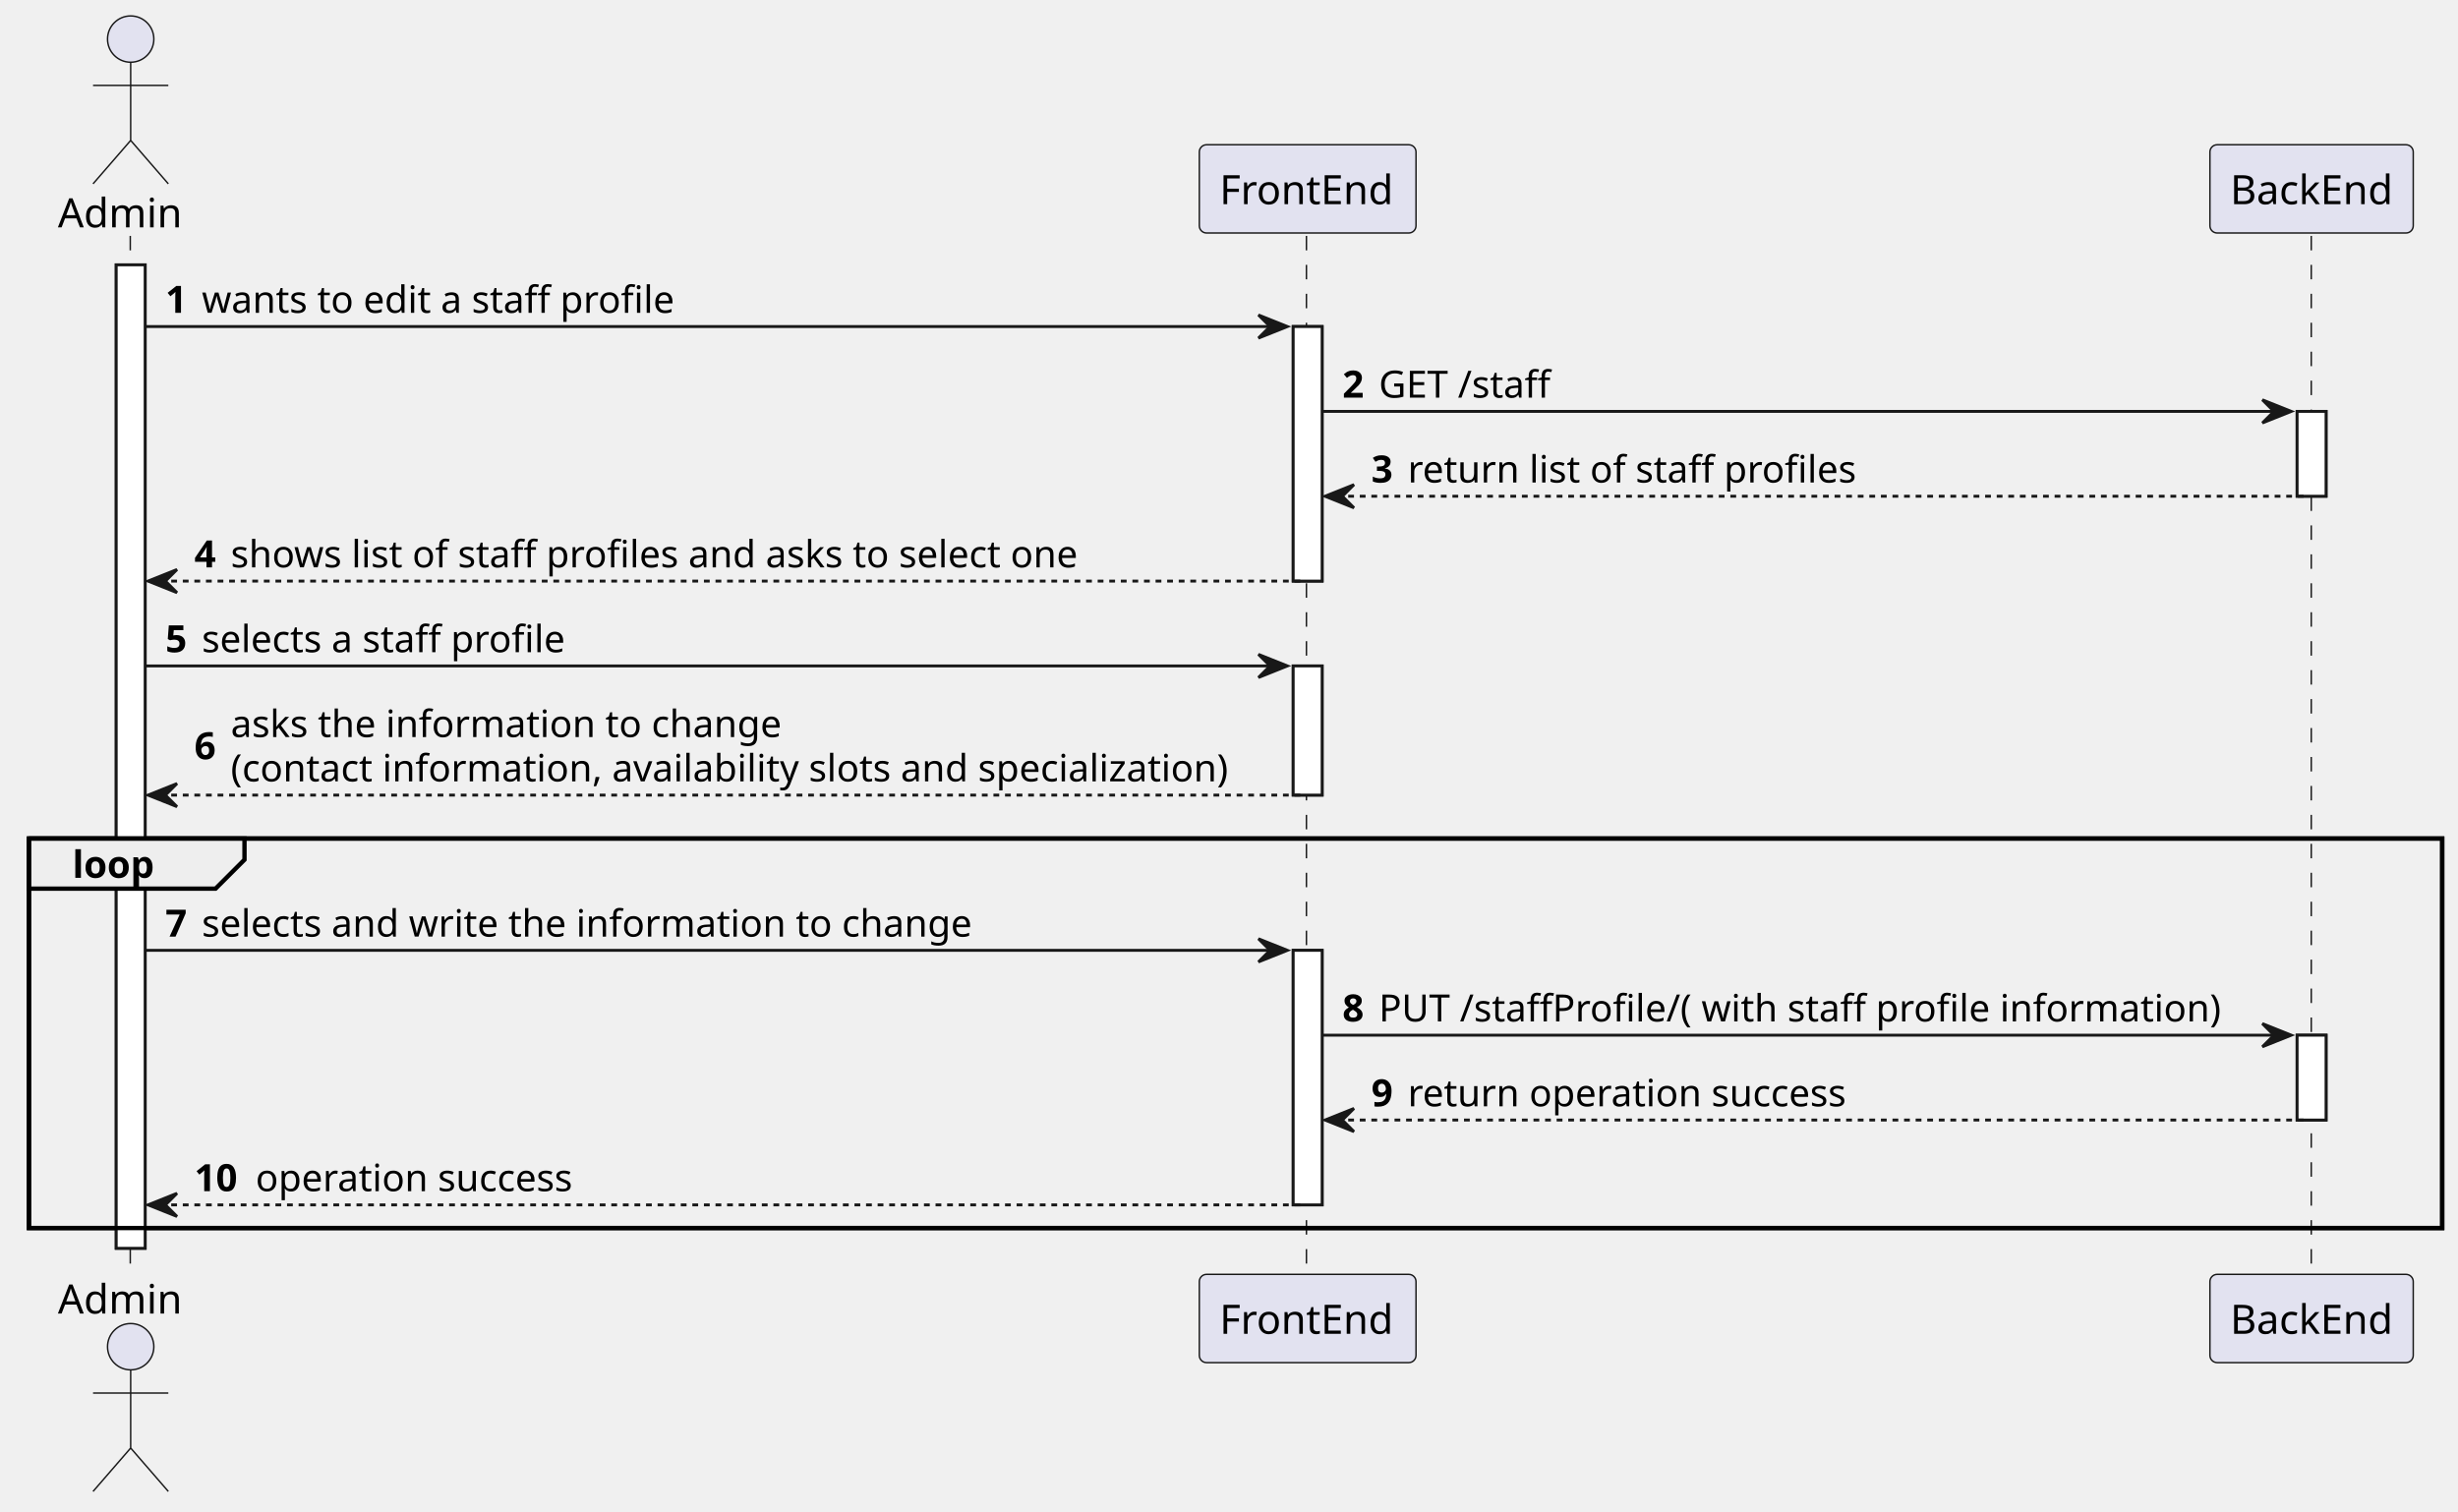
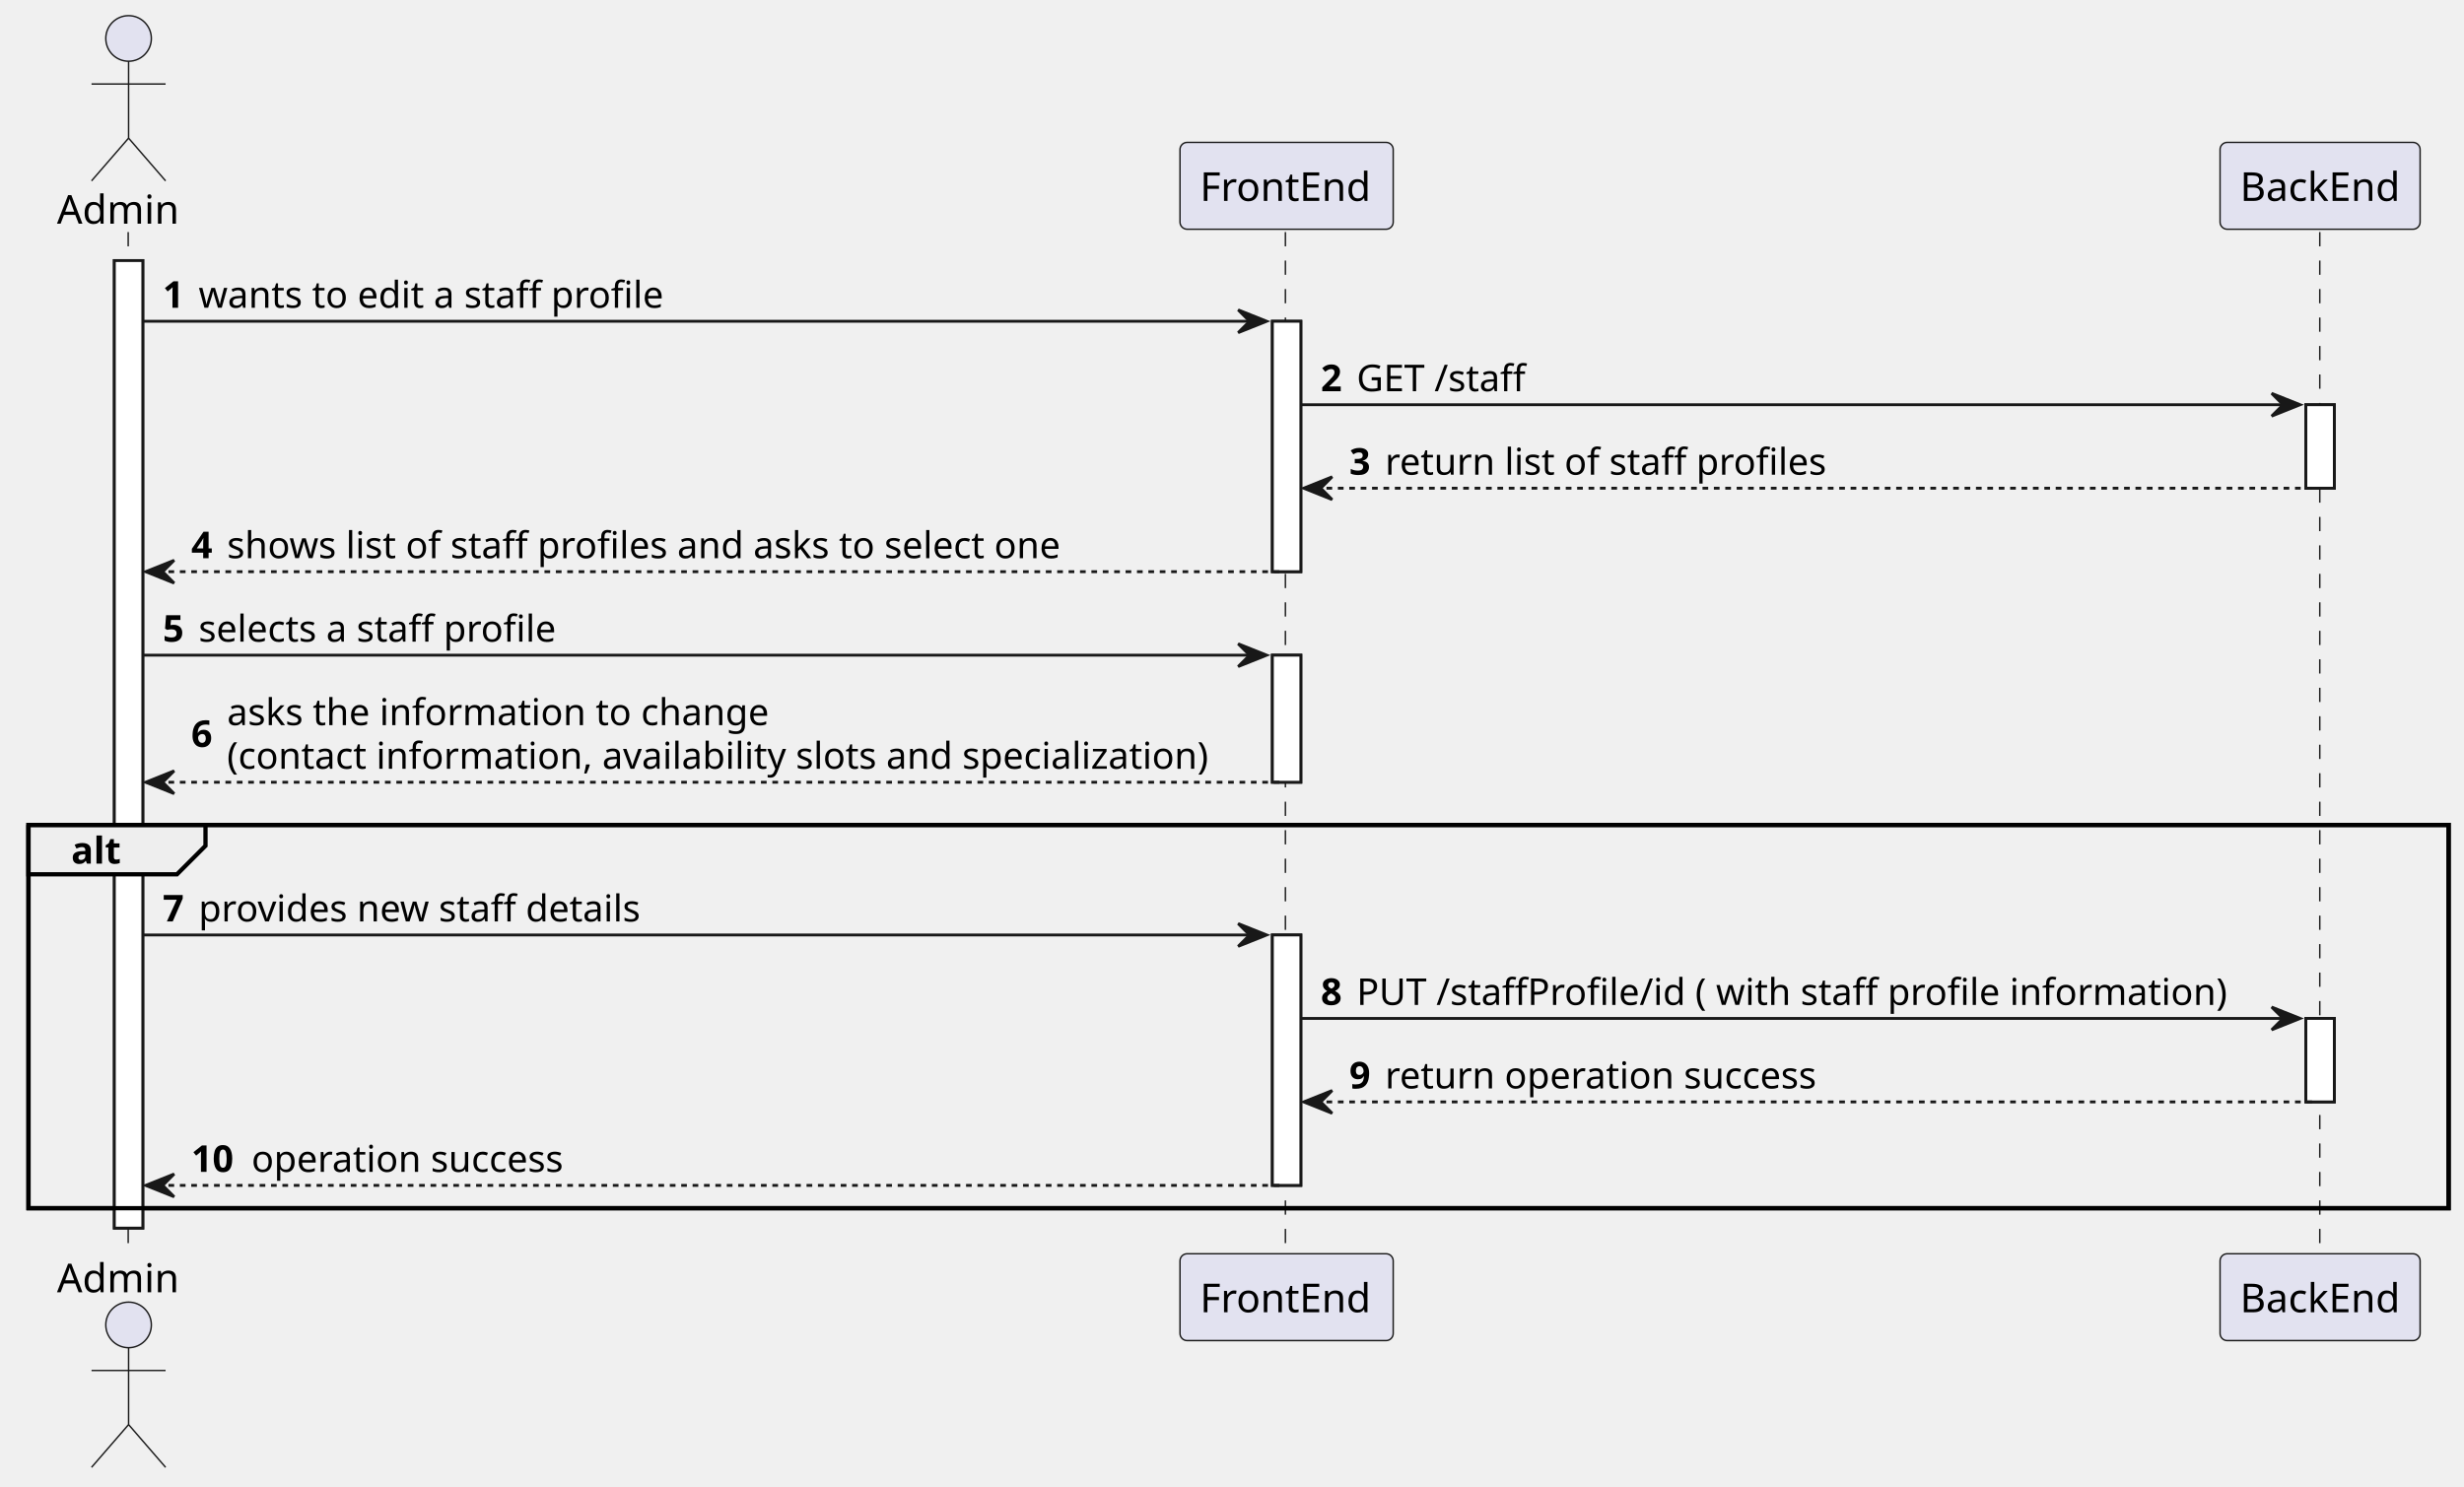
- <svg xmlns="http://www.w3.org/2000/svg" contentStyleType="text/css" height="522px" preserveAspectRatio="none" style="width:849px;height:522px;background:#FFFFFF;" version="1.1" viewBox="0 0 849 522" width="849px" zoomAndPan="magnify">
+ <svg xmlns="http://www.w3.org/2000/svg" contentStyleType="text/css" height="522px" preserveAspectRatio="none" style="width:865px;height:522px;background:#FFFFFF;" version="1.1" viewBox="0 0 865 522" width="865px" zoomAndPan="magnify">
  <defs />
  <g>
    <rect fill="#FFFFFF" height="339.727" style="stroke:#181818;stroke-width:1.0;" width="10" x="40.138" y="91.488" />
    <rect fill="#FFFFFF" height="87.932" style="stroke:#181818;stroke-width:1.0;" width="10" x="446.67" y="112.799" />
    <rect fill="#FFFFFF" height="44.621" style="stroke:#181818;stroke-width:1.0;" width="10" x="446.67" y="230.041" />
    <rect fill="#FFFFFF" height="87.932" style="stroke:#181818;stroke-width:1.0;" width="10" x="446.67" y="328.283" />
-     <rect fill="#FFFFFF" height="29.311" style="stroke:#181818;stroke-width:1.0;" width="10" x="793.429" y="142.109" />
-     <rect fill="#FFFFFF" height="29.311" style="stroke:#181818;stroke-width:1.0;" width="10" x="793.429" y="357.594" />
-     <rect fill="none" height="134.553" style="stroke:#000000;stroke-width:1.5;" width="833.542" x="10" y="289.662" />
+     <rect fill="#FFFFFF" height="29.311" style="stroke:#181818;stroke-width:1.0;" width="10" x="809.482" y="142.109" />
+     <rect fill="#FFFFFF" height="29.311" style="stroke:#181818;stroke-width:1.0;" width="10" x="809.482" y="357.594" />
+     <rect fill="none" height="134.553" style="stroke:#000000;stroke-width:1.5;" width="849.595" x="10" y="289.662" />
    <line style="stroke:#181818;stroke-width:0.5;stroke-dasharray:5.0,5.0;" x1="45" x2="45" y1="81.488" y2="441.215" />
    <line style="stroke:#181818;stroke-width:0.5;stroke-dasharray:5.0,5.0;" x1="451.247" x2="451.247" y1="81.488" y2="441.215" />
-     <line style="stroke:#181818;stroke-width:0.5;stroke-dasharray:5.0,5.0;" x1="798.316" x2="798.316" y1="81.488" y2="441.215" />
+     <line style="stroke:#181818;stroke-width:0.5;stroke-dasharray:5.0,5.0;" x1="814.369" x2="814.369" y1="81.488" y2="441.215" />
    <text fill="#000000" font-family="sans-serif" font-size="14" lengthAdjust="spacing" textLength="44.276" x="20" y="78.535">Admin</text>
    <ellipse cx="45.138" cy="13.5" fill="#E2E2F0" rx="8" ry="8" style="stroke:#181818;stroke-width:0.5;" />
    <path d="M45.138,21.5 L45.138,48.5 M32.138,29.5 L58.138,29.5 M45.138,48.5 L32.138,63.5 M45.138,48.5 L58.138,63.5 " fill="none" style="stroke:#181818;stroke-width:0.5;" />
    <text fill="#000000" font-family="sans-serif" font-size="14" lengthAdjust="spacing" textLength="44.276" x="20" y="453.75">Admin</text>
    <ellipse cx="45.138" cy="465.203" fill="#E2E2F0" rx="8" ry="8" style="stroke:#181818;stroke-width:0.5;" />
    <path d="M45.138,473.203 L45.138,500.203 M32.138,481.203 L58.138,481.203 M45.138,500.203 L32.138,515.203 M45.138,500.203 L58.138,515.203 " fill="none" style="stroke:#181818;stroke-width:0.5;" />
    <rect fill="#E2E2F0" height="30.488" rx="2.5" ry="2.5" style="stroke:#181818;stroke-width:0.5;" width="74.847" x="414.247" y="50" />
    <text fill="#000000" font-family="sans-serif" font-size="14" lengthAdjust="spacing" textLength="60.847" x="421.247" y="70.535">FrontEnd</text>
    <rect fill="#E2E2F0" height="30.488" rx="2.5" ry="2.5" style="stroke:#181818;stroke-width:0.5;" width="74.847" x="414.247" y="440.215" />
    <text fill="#000000" font-family="sans-serif" font-size="14" lengthAdjust="spacing" textLength="60.847" x="421.247" y="460.75">FrontEnd</text>
-     <rect fill="#E2E2F0" height="30.488" rx="2.5" ry="2.5" style="stroke:#181818;stroke-width:0.5;" width="70.226" x="763.316" y="50" />
-     <text fill="#000000" font-family="sans-serif" font-size="14" lengthAdjust="spacing" textLength="56.226" x="770.316" y="70.535">BackEnd</text>
-     <rect fill="#E2E2F0" height="30.488" rx="2.5" ry="2.5" style="stroke:#181818;stroke-width:0.5;" width="70.226" x="763.316" y="440.215" />
-     <text fill="#000000" font-family="sans-serif" font-size="14" lengthAdjust="spacing" textLength="56.226" x="770.316" y="460.75">BackEnd</text>
+     <rect fill="#E2E2F0" height="30.488" rx="2.5" ry="2.5" style="stroke:#181818;stroke-width:0.5;" width="70.226" x="779.369" y="50" />
+     <text fill="#000000" font-family="sans-serif" font-size="14" lengthAdjust="spacing" textLength="56.226" x="786.369" y="70.535">BackEnd</text>
+     <rect fill="#E2E2F0" height="30.488" rx="2.5" ry="2.5" style="stroke:#181818;stroke-width:0.5;" width="70.226" x="779.369" y="440.215" />
+     <text fill="#000000" font-family="sans-serif" font-size="14" lengthAdjust="spacing" textLength="56.226" x="786.369" y="460.75">BackEnd</text>
    <rect fill="#FFFFFF" height="339.727" style="stroke:#181818;stroke-width:1.0;" width="10" x="40.138" y="91.488" />
    <rect fill="#FFFFFF" height="87.932" style="stroke:#181818;stroke-width:1.0;" width="10" x="446.67" y="112.799" />
    <rect fill="#FFFFFF" height="44.621" style="stroke:#181818;stroke-width:1.0;" width="10" x="446.67" y="230.041" />
    <rect fill="#FFFFFF" height="87.932" style="stroke:#181818;stroke-width:1.0;" width="10" x="446.67" y="328.283" />
-     <rect fill="#FFFFFF" height="29.311" style="stroke:#181818;stroke-width:1.0;" width="10" x="793.429" y="142.109" />
-     <rect fill="#FFFFFF" height="29.311" style="stroke:#181818;stroke-width:1.0;" width="10" x="793.429" y="357.594" />
+     <rect fill="#FFFFFF" height="29.311" style="stroke:#181818;stroke-width:1.0;" width="10" x="809.482" y="142.109" />
+     <rect fill="#FFFFFF" height="29.311" style="stroke:#181818;stroke-width:1.0;" width="10" x="809.482" y="357.594" />
    <polygon fill="#181818" points="434.67,108.799,444.67,112.799,434.67,116.799,438.67,112.799" style="stroke:#181818;stroke-width:1.0;" />
    <line style="stroke:#181818;stroke-width:1.0;" x1="50.138" x2="440.67" y1="112.799" y2="112.799" />
    <text fill="#000000" font-family="sans-serif" font-size="13" font-weight="bold" lengthAdjust="spacing" textLength="8.576" x="57.138" y="108.057">1</text>
    <text fill="#000000" font-family="sans-serif" font-size="13" lengthAdjust="spacing" textLength="170.644" x="69.714" y="108.057">wants to edit a staff profile</text>
-     <polygon fill="#181818" points="781.429,138.109,791.429,142.109,781.429,146.109,785.429,142.109" style="stroke:#181818;stroke-width:1.0;" />
-     <line style="stroke:#181818;stroke-width:1.0;" x1="456.67" x2="787.429" y1="142.109" y2="142.109" />
+     <polygon fill="#181818" points="797.482,138.109,807.482,142.109,797.482,146.109,801.482,142.109" style="stroke:#181818;stroke-width:1.0;" />
+     <line style="stroke:#181818;stroke-width:1.0;" x1="456.67" x2="803.482" y1="142.109" y2="142.109" />
    <text fill="#000000" font-family="sans-serif" font-size="13" font-weight="bold" lengthAdjust="spacing" textLength="8.576" x="463.67" y="137.367">2</text>
    <text fill="#000000" font-family="sans-serif" font-size="13" lengthAdjust="spacing" textLength="63.819" x="476.246" y="137.367">GET /staff</text>
    <polygon fill="#181818" points="467.67,167.42,457.67,171.42,467.67,175.42,463.67,171.42" style="stroke:#181818;stroke-width:1.0;" />
-     <line style="stroke:#181818;stroke-width:1.0;stroke-dasharray:2.0,2.0;" x1="461.67" x2="797.429" y1="171.42" y2="171.42" />
+     <line style="stroke:#181818;stroke-width:1.0;stroke-dasharray:2.0,2.0;" x1="461.67" x2="813.482" y1="171.42" y2="171.42" />
    <text fill="#000000" font-family="sans-serif" font-size="13" font-weight="bold" lengthAdjust="spacing" textLength="8.576" x="473.67" y="166.678">3</text>
    <text fill="#000000" font-family="sans-serif" font-size="13" lengthAdjust="spacing" textLength="162.982" x="486.246" y="166.678">return list of staff profiles</text>
    <polygon fill="#181818" points="61.138,196.731,51.138,200.731,61.138,204.731,57.138,200.731" style="stroke:#181818;stroke-width:1.0;" />
    <line style="stroke:#181818;stroke-width:1.0;stroke-dasharray:2.0,2.0;" x1="55.138" x2="450.67" y1="200.731" y2="200.731" />
    <text fill="#000000" font-family="sans-serif" font-size="13" font-weight="bold" lengthAdjust="spacing" textLength="8.576" x="67.138" y="195.988">4</text>
    <text fill="#000000" font-family="sans-serif" font-size="13" lengthAdjust="spacing" textLength="307.988" x="79.714" y="195.988">shows list of staff profiles and asks to select one</text>
    <polygon fill="#181818" points="434.67,226.041,444.67,230.041,434.67,234.041,438.67,230.041" style="stroke:#181818;stroke-width:1.0;" />
    <line style="stroke:#181818;stroke-width:1.0;" x1="50.138" x2="440.67" y1="230.041" y2="230.041" />
    <text fill="#000000" font-family="sans-serif" font-size="13" font-weight="bold" lengthAdjust="spacing" textLength="8.576" x="57.138" y="225.299">5</text>
    <text fill="#000000" font-family="sans-serif" font-size="13" lengthAdjust="spacing" textLength="131.79" x="69.714" y="225.299">selects a staff profile</text>
    <polygon fill="#181818" points="61.138,270.662,51.138,274.662,61.138,278.662,57.138,274.662" style="stroke:#181818;stroke-width:1.0;" />
    <line style="stroke:#181818;stroke-width:1.0;stroke-dasharray:2.0,2.0;" x1="55.138" x2="450.67" y1="274.662" y2="274.662" />
    <text fill="#000000" font-family="sans-serif" font-size="13" font-weight="bold" lengthAdjust="spacing" textLength="8.576" x="67.138" y="262.265">6</text>
    <text fill="#000000" font-family="sans-serif" font-size="13" lengthAdjust="spacing" textLength="196.727" x="79.714" y="254.609">asks the information to change</text>
    <text fill="#000000" font-family="sans-serif" font-size="13" lengthAdjust="spacing" textLength="359.957" x="79.714" y="269.92">(contact information, availability slots and specialization)</text>
-     <path d="M10,289.662 L84.447,289.662 L84.447,296.973 L74.447,306.973 L10,306.973 L10,289.662 " fill="#EEEEEE" style="stroke:#000000;stroke-width:1.5;" />
-     <rect fill="none" height="134.553" style="stroke:#000000;stroke-width:1.5;" width="833.542" x="10" y="289.662" />
-     <text fill="#000000" font-family="sans-serif" font-size="13" font-weight="bold" lengthAdjust="spacing" textLength="29.447" x="25" y="303.231">loop</text>
+     <path d="M10,289.662 L72.139,289.662 L72.139,296.973 L62.139,306.973 L10,306.973 L10,289.662 " fill="#EEEEEE" style="stroke:#000000;stroke-width:1.5;" />
+     <rect fill="none" height="134.553" style="stroke:#000000;stroke-width:1.5;" width="849.595" x="10" y="289.662" />
+     <text fill="#000000" font-family="sans-serif" font-size="13" font-weight="bold" lengthAdjust="spacing" textLength="17.139" x="25" y="303.231">alt</text>
    <polygon fill="#181818" points="434.67,324.283,444.67,328.283,434.67,332.283,438.67,328.283" style="stroke:#181818;stroke-width:1.0;" />
    <line style="stroke:#181818;stroke-width:1.0;" x1="50.138" x2="440.67" y1="328.283" y2="328.283" />
    <text fill="#000000" font-family="sans-serif" font-size="13" font-weight="bold" lengthAdjust="spacing" textLength="8.576" x="57.138" y="323.541">7</text>
-     <text fill="#000000" font-family="sans-serif" font-size="13" lengthAdjust="spacing" textLength="274.568" x="69.714" y="323.541">selects and write the information to change</text>
-     <polygon fill="#181818" points="781.429,353.594,791.429,357.594,781.429,361.594,785.429,357.594" style="stroke:#181818;stroke-width:1.0;" />
-     <line style="stroke:#181818;stroke-width:1.0;" x1="456.67" x2="787.429" y1="357.594" y2="357.594" />
+     <text fill="#000000" font-family="sans-serif" font-size="13" lengthAdjust="spacing" textLength="161.529" x="69.714" y="323.541">provides new staff details</text>
+     <polygon fill="#181818" points="797.482,353.594,807.482,357.594,797.482,361.594,801.482,357.594" style="stroke:#181818;stroke-width:1.0;" />
+     <line style="stroke:#181818;stroke-width:1.0;" x1="456.67" x2="803.482" y1="357.594" y2="357.594" />
    <text fill="#000000" font-family="sans-serif" font-size="13" font-weight="bold" lengthAdjust="spacing" textLength="8.576" x="463.67" y="352.852">8</text>
-     <text fill="#000000" font-family="sans-serif" font-size="13" lengthAdjust="spacing" textLength="305.183" x="476.246" y="352.852">PUT /staffProfile/( with staff profile information)</text>
+     <text fill="#000000" font-family="sans-serif" font-size="13" lengthAdjust="spacing" textLength="321.236" x="476.246" y="352.852">PUT /staffProfile/id ( with staff profile information)</text>
    <polygon fill="#181818" points="467.67,382.904,457.67,386.904,467.67,390.904,463.67,386.904" style="stroke:#181818;stroke-width:1.0;" />
-     <line style="stroke:#181818;stroke-width:1.0;stroke-dasharray:2.0,2.0;" x1="461.67" x2="797.429" y1="386.904" y2="386.904" />
+     <line style="stroke:#181818;stroke-width:1.0;stroke-dasharray:2.0,2.0;" x1="461.67" x2="813.482" y1="386.904" y2="386.904" />
    <text fill="#000000" font-family="sans-serif" font-size="13" font-weight="bold" lengthAdjust="spacing" textLength="8.576" x="473.67" y="382.162">9</text>
    <text fill="#000000" font-family="sans-serif" font-size="13" lengthAdjust="spacing" textLength="156.197" x="486.246" y="382.162">return operation success</text>
    <polygon fill="#181818" points="61.138,412.215,51.138,416.215,61.138,420.215,57.138,416.215" style="stroke:#181818;stroke-width:1.0;" />
    <line style="stroke:#181818;stroke-width:1.0;stroke-dasharray:2.0,2.0;" x1="55.138" x2="450.67" y1="416.215" y2="416.215" />
    <text fill="#000000" font-family="sans-serif" font-size="13" font-weight="bold" lengthAdjust="spacing" textLength="17.151" x="67.138" y="411.473">10</text>
    <text fill="#000000" font-family="sans-serif" font-size="13" lengthAdjust="spacing" textLength="113.204" x="88.29" y="411.473">operation success</text>
  </g>
</svg>
